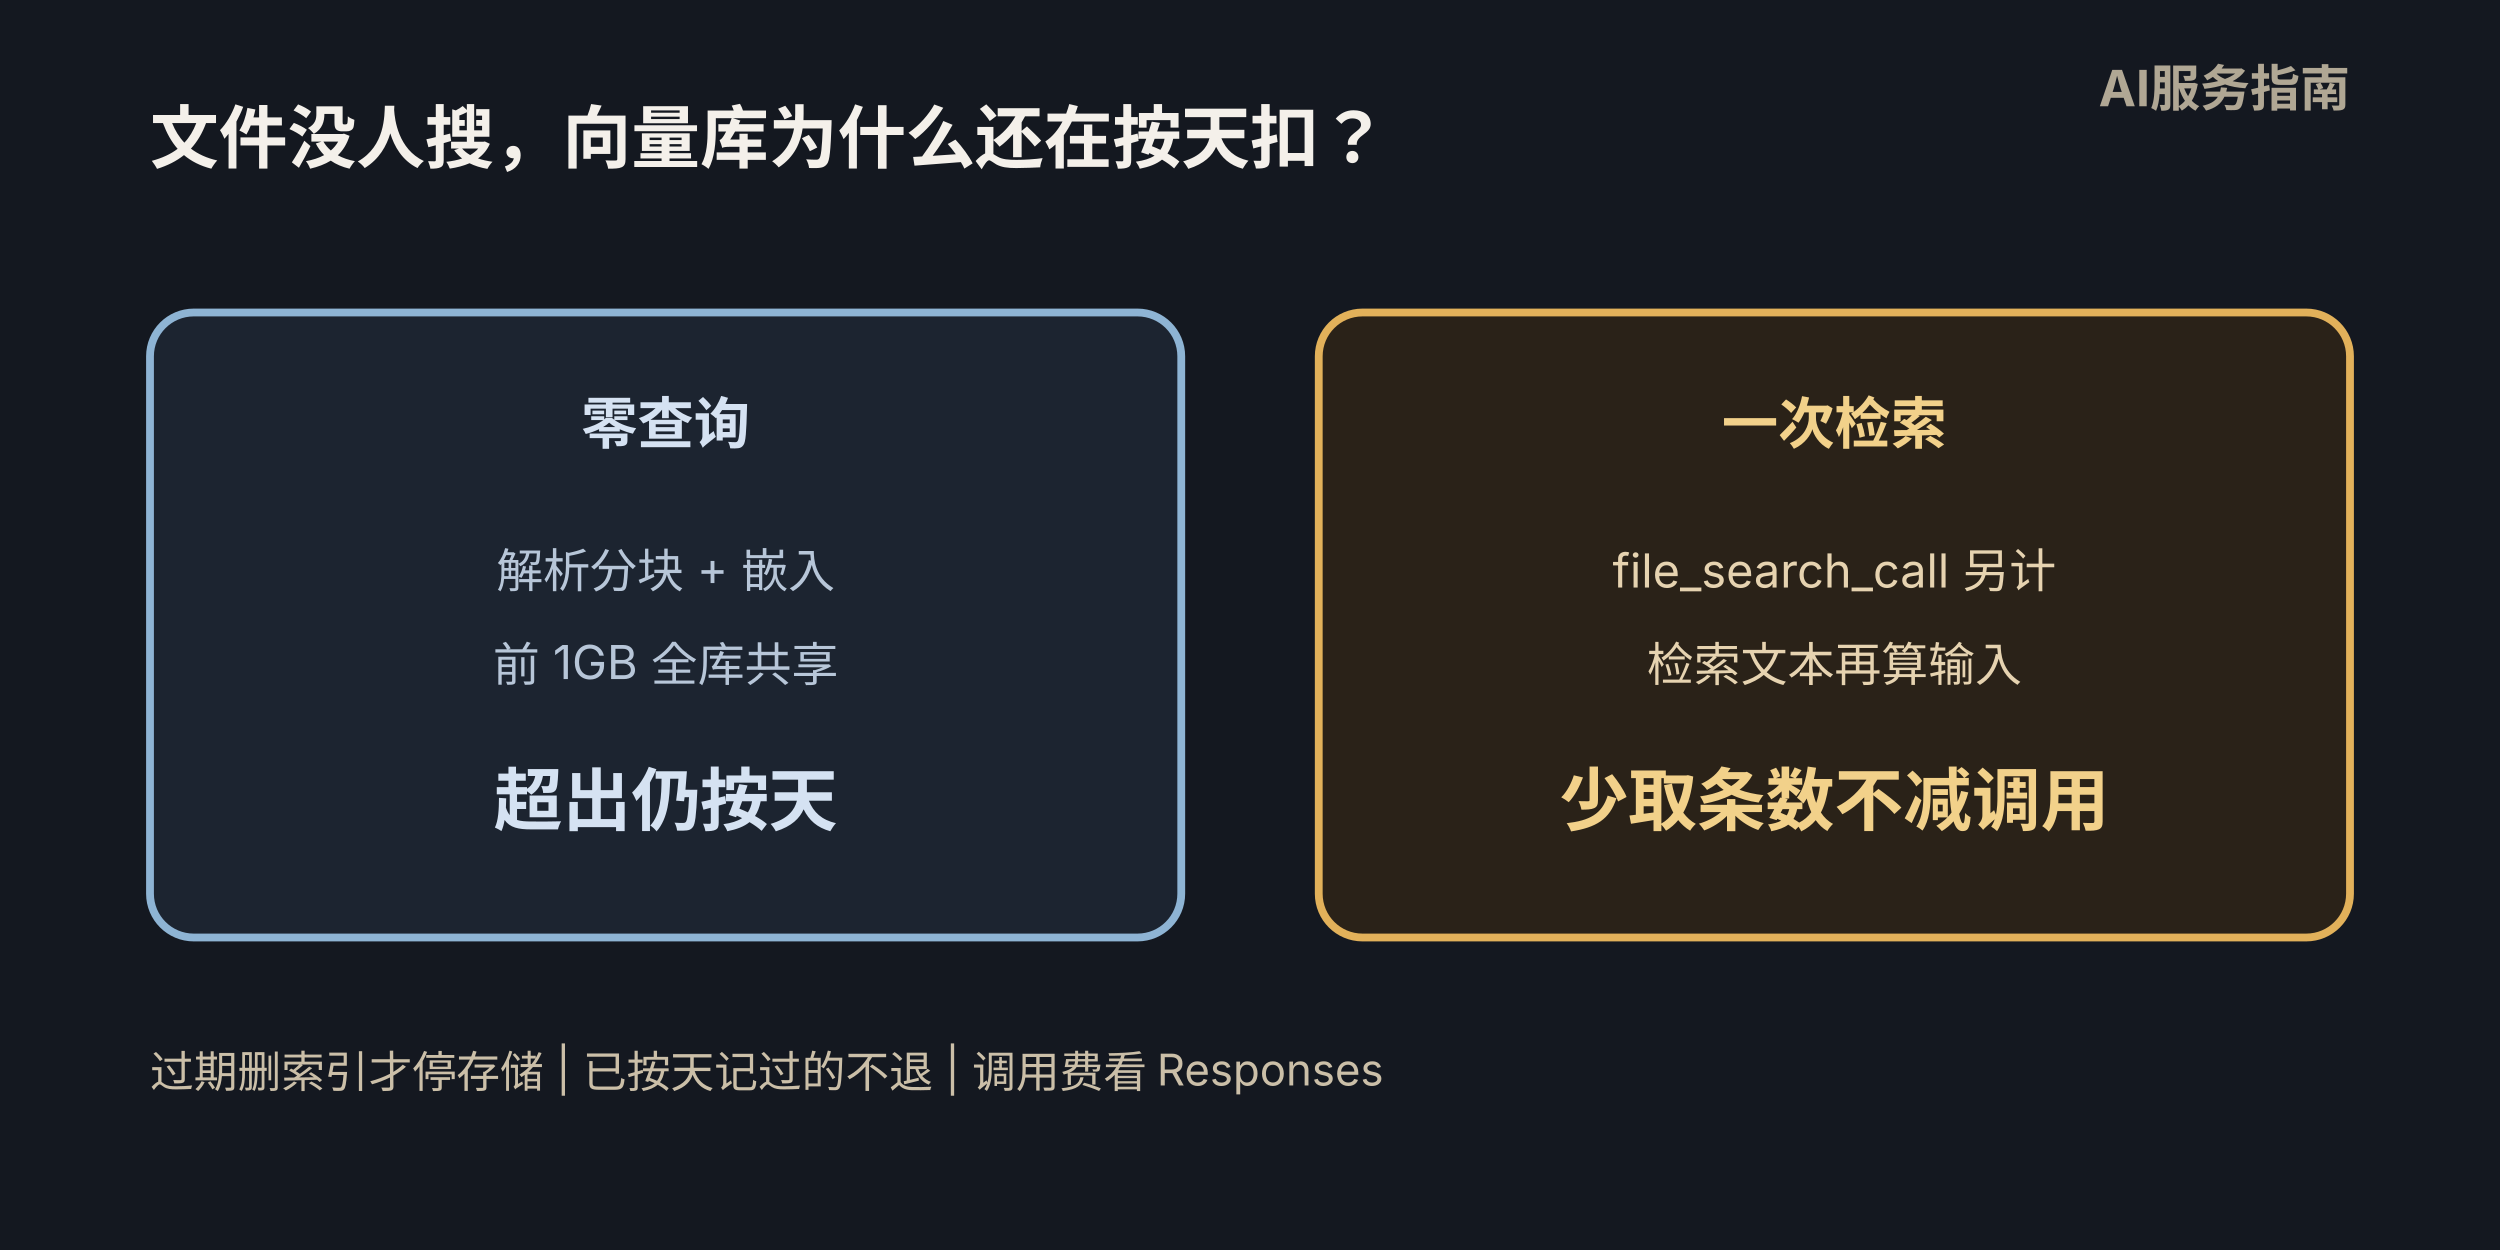
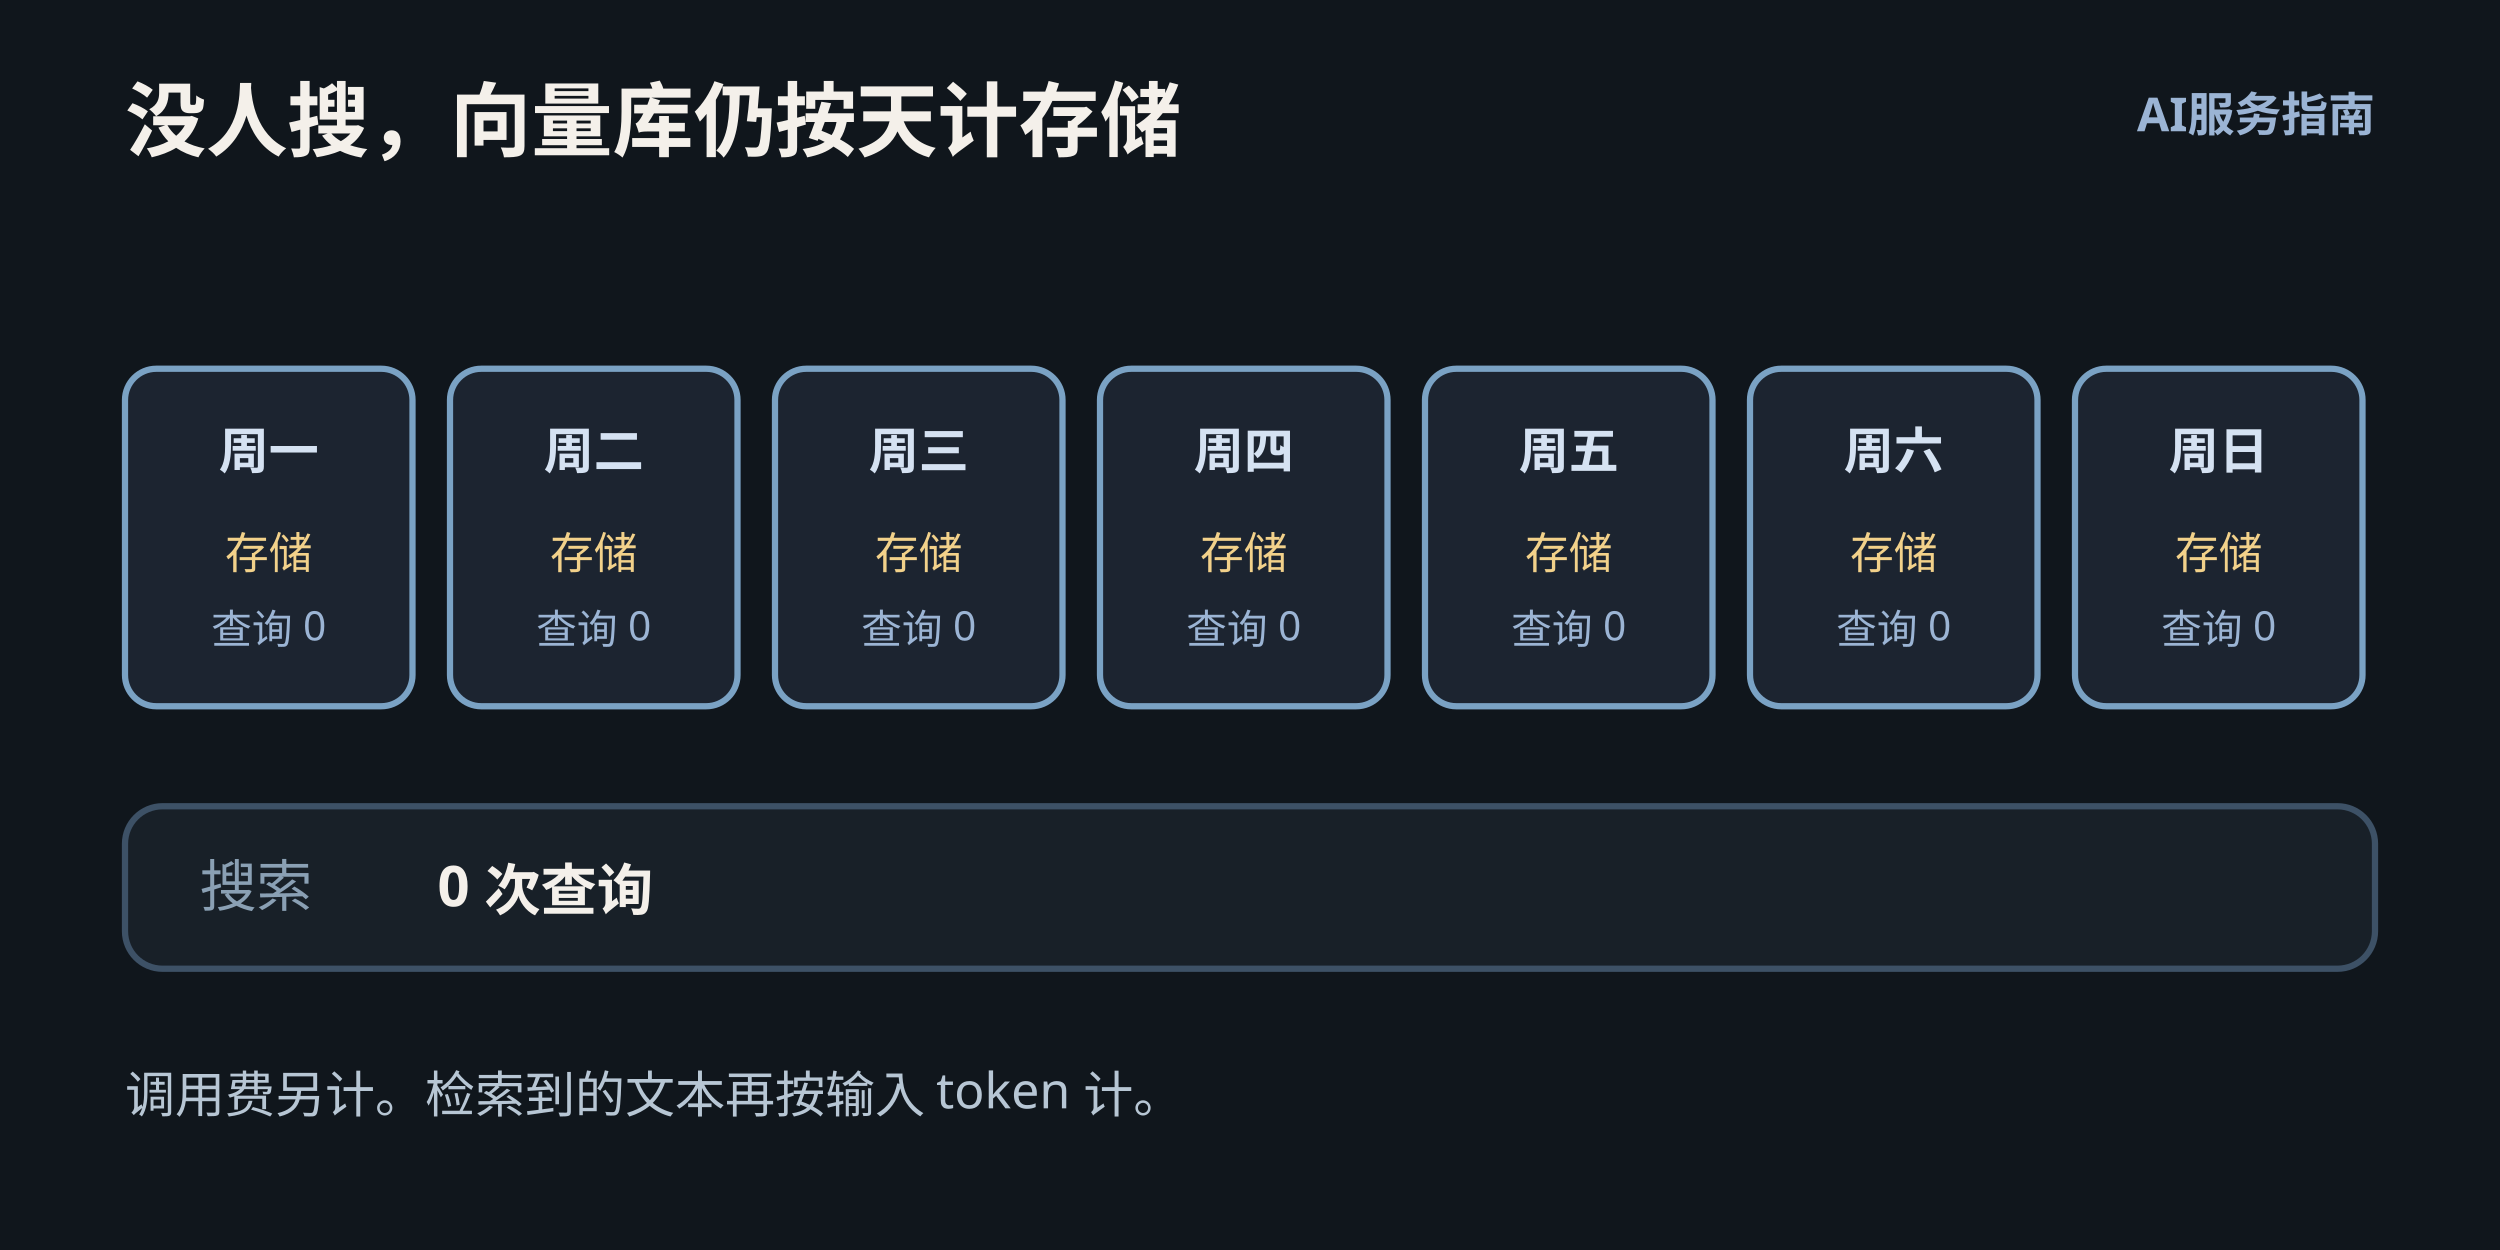
<svg xmlns="http://www.w3.org/2000/svg" viewBox="0 0 800 400" role="img" aria-label="零查询仍按天计存储，检索另计调用和输入">
-   <rect width="800" height="400" fill="#141820" />
-   <text x="48" y="52" font-family="-apple-system, Segoe UI, sans-serif" font-size="22" font-weight="700" fill="#f4f0ea">文件没人搜，向量库为什么还在按天扣？</text>
-   <g transform="translate(48,100)">
-     <rect width="330" height="200" rx="14" fill="#1c2430" stroke="#8eb4d4" stroke-width="2.5" />
-     <text x="165" y="42" text-anchor="middle" font-family="-apple-system, Segoe UI, sans-serif" font-size="18" font-weight="700" fill="#d5e2f2">零查询</text>
-     <text x="165" y="88" text-anchor="middle" font-family="-apple-system, Segoe UI, sans-serif" font-size="15" fill="#b7c6d8">解析分块 + 嵌入</text>
-     <text x="165" y="118" text-anchor="middle" font-family="-apple-system, Segoe UI, sans-serif" font-size="15" fill="#b7c6d8">前 1GB 全库共享</text>
-     <text x="165" y="164" text-anchor="middle" font-family="-apple-system, Segoe UI, sans-serif" font-size="22" font-weight="700" fill="#d5e2f2">超出仍按天</text>
-   </g>
-   <g transform="translate(422,100)">
-     <rect width="330" height="200" rx="14" fill="#2a2218" stroke="#e2b15a" stroke-width="2.5" />
-     <text x="165" y="42" text-anchor="middle" font-family="-apple-system, Segoe UI, sans-serif" font-size="18" font-weight="700" fill="#f2d18a">一次检索</text>
-     <text x="165" y="88" text-anchor="middle" font-family="-apple-system, Segoe UI, sans-serif" font-size="15" fill="#e6d3b0">file_search_call 另计</text>
-     <text x="165" y="118" text-anchor="middle" font-family="-apple-system, Segoe UI, sans-serif" font-size="15" fill="#e6d3b0">检索文本再算输入</text>
-     <text x="165" y="164" text-anchor="middle" font-family="-apple-system, Segoe UI, sans-serif" font-size="22" font-weight="700" fill="#f2d18a">少取条数不减调用</text>
-   </g>
-   <text x="48" y="348" font-family="-apple-system, Segoe UI, sans-serif" font-size="14" fill="#cbbfa8">过期删索引才停存储 | 已按天记过的不退 | 调用费看 Responses</text>
-   <text x="752" y="34" text-anchor="end" font-family="-apple-system, Segoe UI, sans-serif" font-size="16" font-weight="700" fill="#cbbfa8" opacity="0.85">AI服务指南</text>
+   <rect width="800" height="400" fill="#10161c" />
+   <text x="40" y="48" font-family="Segoe UI, Microsoft YaHei, sans-serif" font-size="26" font-weight="700" fill="#f4f0ea">没人搜，向量库仍按天计存储</text>
+   <text x="760" y="42" text-anchor="end" font-family="Segoe UI, Microsoft YaHei, sans-serif" font-size="15" font-weight="700" fill="#9bb4d4">AI服务指南</text>
+   <rect x="40" y="118" width="92" height="108" rx="10" fill="#1c2430" stroke="#7aa2c4" stroke-width="2" />
+   <text x="86" y="150" text-anchor="middle" font-family="Segoe UI, Microsoft YaHei, sans-serif" font-size="16" font-weight="700" fill="#d5e2f2">周一</text>
+   <text x="86" y="182" text-anchor="middle" font-family="Segoe UI, Microsoft YaHei, sans-serif" font-size="14" fill="#f2d18a">存储</text>
+   <text x="86" y="206" text-anchor="middle" font-family="Segoe UI, Microsoft YaHei, sans-serif" font-size="13" fill="#9bb4d4">查询 0</text>
+   <rect x="144" y="118" width="92" height="108" rx="10" fill="#1c2430" stroke="#7aa2c4" stroke-width="2" />
+   <text x="190" y="150" text-anchor="middle" font-family="Segoe UI, Microsoft YaHei, sans-serif" font-size="16" font-weight="700" fill="#d5e2f2">周二</text>
+   <text x="190" y="182" text-anchor="middle" font-family="Segoe UI, Microsoft YaHei, sans-serif" font-size="14" fill="#f2d18a">存储</text>
+   <text x="190" y="206" text-anchor="middle" font-family="Segoe UI, Microsoft YaHei, sans-serif" font-size="13" fill="#9bb4d4">查询 0</text>
+   <rect x="248" y="118" width="92" height="108" rx="10" fill="#1c2430" stroke="#7aa2c4" stroke-width="2" />
+   <text x="294" y="150" text-anchor="middle" font-family="Segoe UI, Microsoft YaHei, sans-serif" font-size="16" font-weight="700" fill="#d5e2f2">周三</text>
+   <text x="294" y="182" text-anchor="middle" font-family="Segoe UI, Microsoft YaHei, sans-serif" font-size="14" fill="#f2d18a">存储</text>
+   <text x="294" y="206" text-anchor="middle" font-family="Segoe UI, Microsoft YaHei, sans-serif" font-size="13" fill="#9bb4d4">查询 0</text>
+   <rect x="352" y="118" width="92" height="108" rx="10" fill="#1c2430" stroke="#7aa2c4" stroke-width="2" />
+   <text x="398" y="150" text-anchor="middle" font-family="Segoe UI, Microsoft YaHei, sans-serif" font-size="16" font-weight="700" fill="#d5e2f2">周四</text>
+   <text x="398" y="182" text-anchor="middle" font-family="Segoe UI, Microsoft YaHei, sans-serif" font-size="14" fill="#f2d18a">存储</text>
+   <text x="398" y="206" text-anchor="middle" font-family="Segoe UI, Microsoft YaHei, sans-serif" font-size="13" fill="#9bb4d4">查询 0</text>
+   <rect x="456" y="118" width="92" height="108" rx="10" fill="#1c2430" stroke="#7aa2c4" stroke-width="2" />
+   <text x="502" y="150" text-anchor="middle" font-family="Segoe UI, Microsoft YaHei, sans-serif" font-size="16" font-weight="700" fill="#d5e2f2">周五</text>
+   <text x="502" y="182" text-anchor="middle" font-family="Segoe UI, Microsoft YaHei, sans-serif" font-size="14" fill="#f2d18a">存储</text>
+   <text x="502" y="206" text-anchor="middle" font-family="Segoe UI, Microsoft YaHei, sans-serif" font-size="13" fill="#9bb4d4">查询 0</text>
+   <rect x="560" y="118" width="92" height="108" rx="10" fill="#1c2430" stroke="#7aa2c4" stroke-width="2" />
+   <text x="606" y="150" text-anchor="middle" font-family="Segoe UI, Microsoft YaHei, sans-serif" font-size="16" font-weight="700" fill="#d5e2f2">周六</text>
+   <text x="606" y="182" text-anchor="middle" font-family="Segoe UI, Microsoft YaHei, sans-serif" font-size="14" fill="#f2d18a">存储</text>
+   <text x="606" y="206" text-anchor="middle" font-family="Segoe UI, Microsoft YaHei, sans-serif" font-size="13" fill="#9bb4d4">查询 0</text>
+   <rect x="664" y="118" width="92" height="108" rx="10" fill="#1c2430" stroke="#7aa2c4" stroke-width="2" />
+   <text x="710" y="150" text-anchor="middle" font-family="Segoe UI, Microsoft YaHei, sans-serif" font-size="16" font-weight="700" fill="#d5e2f2">周日</text>
+   <text x="710" y="182" text-anchor="middle" font-family="Segoe UI, Microsoft YaHei, sans-serif" font-size="14" fill="#f2d18a">存储</text>
+   <text x="710" y="206" text-anchor="middle" font-family="Segoe UI, Microsoft YaHei, sans-serif" font-size="13" fill="#9bb4d4">查询 0</text>
+   <rect x="40" y="258" width="720" height="52" rx="12" fill="#182028" stroke="#3d5166" stroke-width="2" />
+   <text x="64" y="290" font-family="Segoe UI, Microsoft YaHei, sans-serif" font-size="18" fill="#8aa0b4">搜索</text>
+   <text x="140" y="290" font-family="Segoe UI, Microsoft YaHei, sans-serif" font-size="18" font-weight="700" fill="#f4f0ea">0 次查询</text>
+   <text x="40" y="356" font-family="Segoe UI, Microsoft YaHei, sans-serif" font-size="16" fill="#b7c6d4">调用费另计。检索到的文本再按输入 token 计。</text>
</svg>
